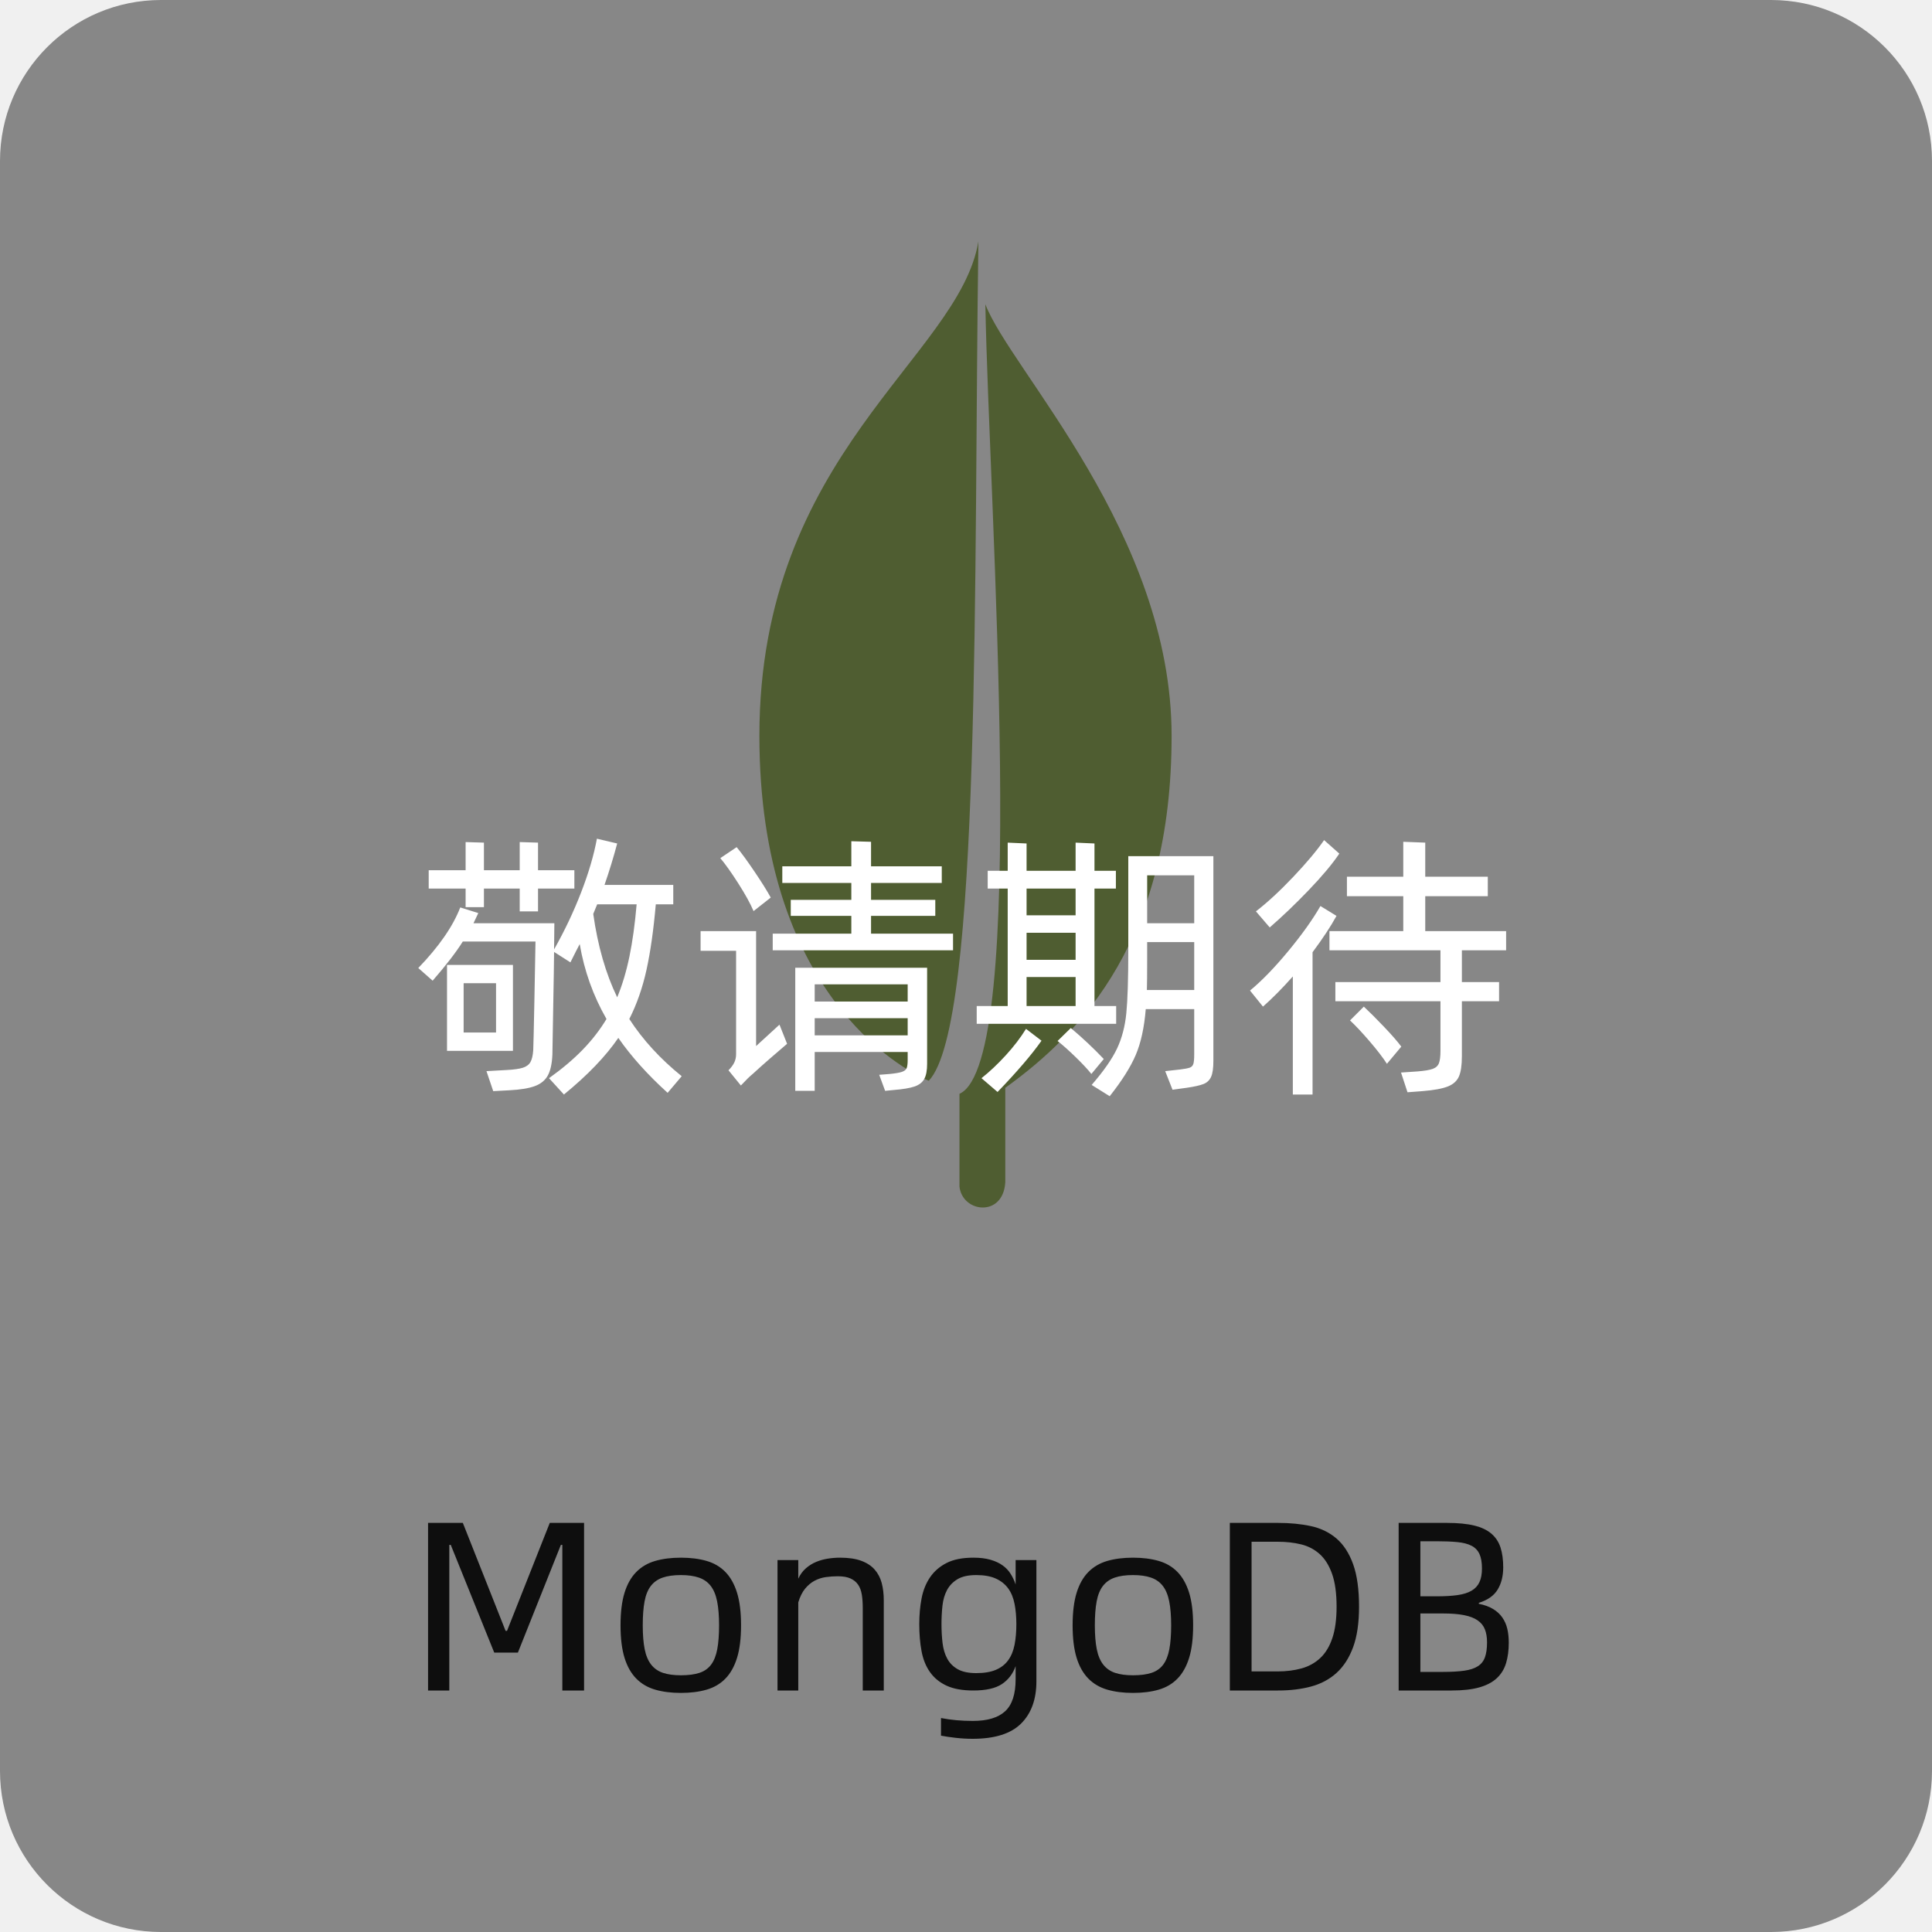
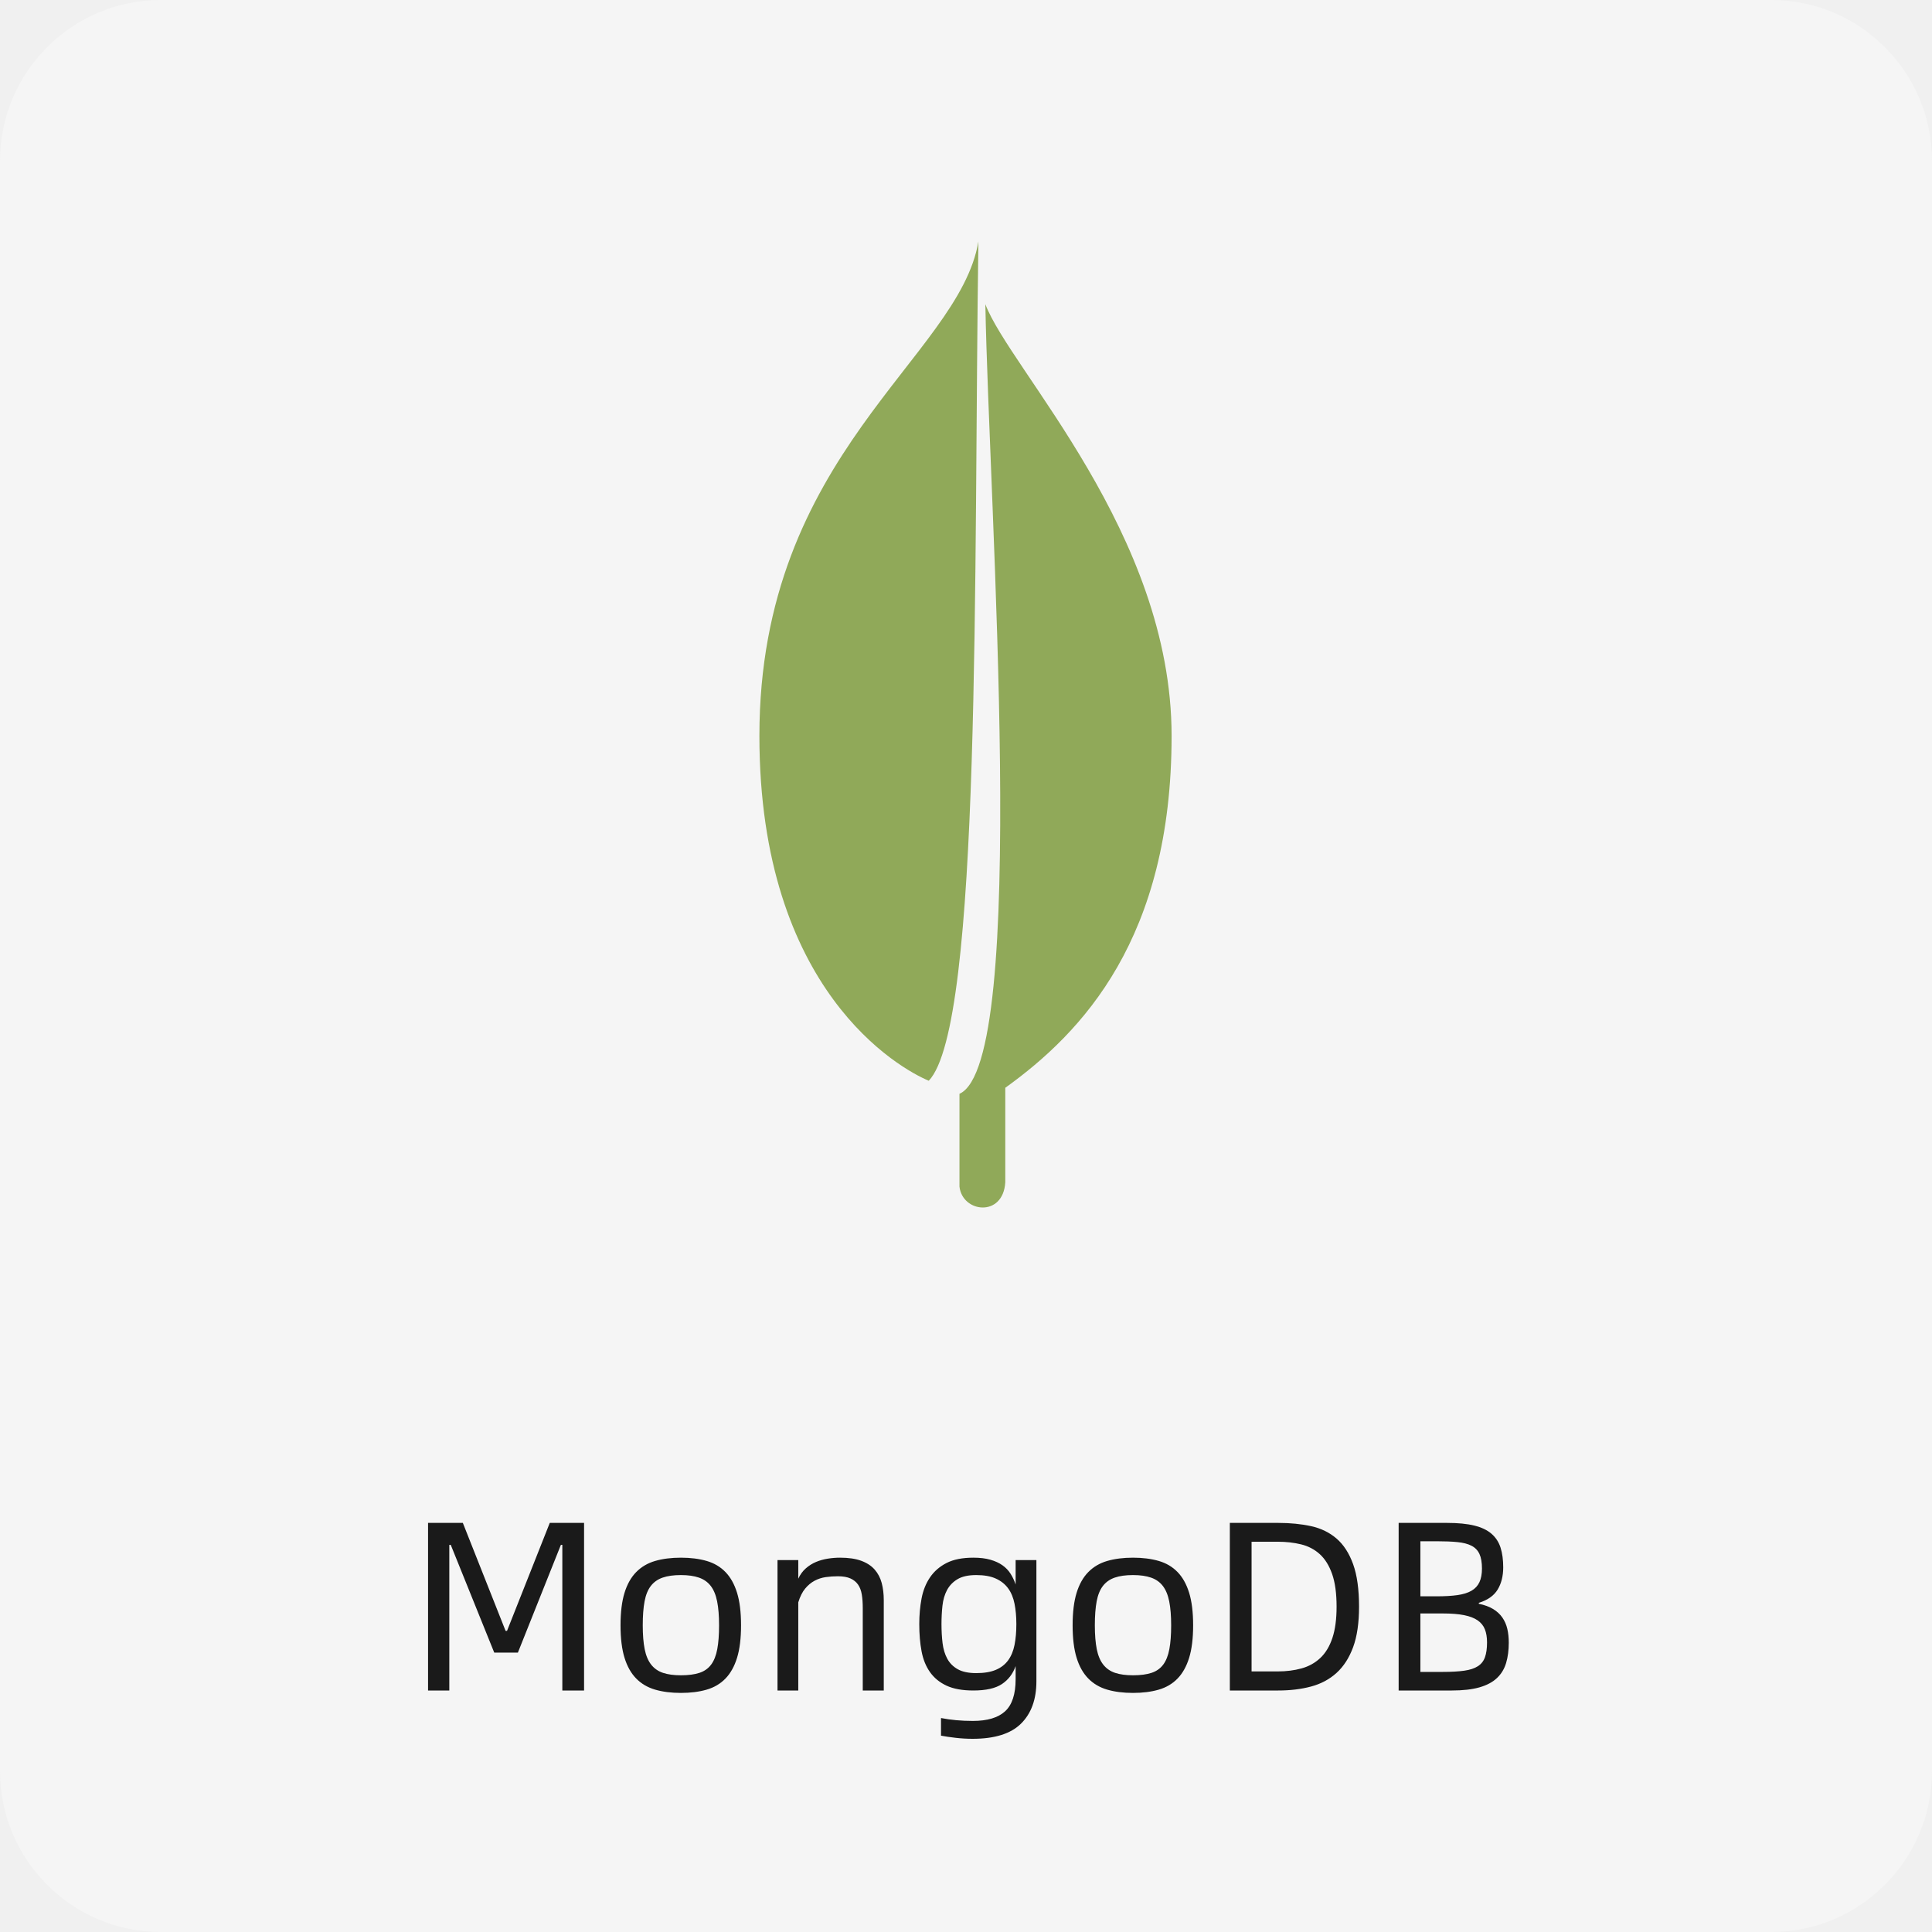
<svg xmlns="http://www.w3.org/2000/svg" fill="none" version="1.1" width="96" height="96" viewBox="0 0 96 96">
  <defs>
-     <clipPath id="master_svg0_29_96027">
+     <clipPath id="master_svg0_480_84438">
      <rect x="24" y="12" width="48" height="48" rx="0" />
    </clipPath>
  </defs>
  <g>
    <rect x="0" y="0" width="96" height="96" rx="8" fill="#F5F5F5" fill-opacity="1" />
    <g>
      <path d="M21.27,75.672L22.998,75.672L25.122,81.036L25.194,81.036L27.318,75.672L29.022,75.672L29.022,84L27.942,84L27.942,76.764L27.87,76.764L25.734,82.116L24.558,82.116L22.398,76.764L22.326,76.764L22.326,84L21.27,84L21.27,75.672ZM33.834,84.12Q33.114,84.12,32.556,83.958Q31.998,83.796,31.614,83.406Q31.23,83.016,31.032,82.374Q30.834,81.732,30.834,80.76Q30.834,79.788,31.032,79.146Q31.23,78.504,31.614,78.114Q31.998,77.724,32.556,77.562Q33.114,77.4,33.834,77.4Q34.554,77.4,35.112,77.562Q35.67,77.724,36.048,78.114Q36.426,78.504,36.624,79.146Q36.822,79.788,36.822,80.76Q36.822,81.732,36.624,82.374Q36.426,83.016,36.048,83.406Q35.67,83.796,35.112,83.958Q34.554,84.12,33.834,84.12ZM33.834,83.244Q34.386,83.244,34.752,83.124Q35.118,83.004,35.334,82.716Q35.55,82.428,35.64,81.948Q35.73,81.468,35.73,80.76Q35.73,80.052,35.634,79.572Q35.538,79.092,35.316,78.804Q35.094,78.516,34.728,78.39Q34.362,78.264,33.834,78.264Q33.294,78.264,32.928,78.39Q32.562,78.516,32.34,78.804Q32.118,79.092,32.028,79.572Q31.938,80.052,31.938,80.76Q31.938,81.468,32.034,81.948Q32.13,82.428,32.358,82.716Q32.586,83.004,32.946,83.124Q33.306,83.244,33.834,83.244ZM41.742,77.4Q42.378,77.4,42.798,77.556Q43.218,77.712,43.464,77.994Q43.71,78.276,43.812,78.66Q43.914,79.044,43.914,79.512L43.914,84L42.87,84L42.87,79.896Q42.87,79.524,42.822,79.23Q42.774,78.936,42.636,78.738Q42.498,78.54,42.258,78.432Q42.018,78.324,41.634,78.324Q41.322,78.324,41.028,78.366Q40.734,78.408,40.476,78.546Q40.218,78.684,40.008,78.936Q39.798,79.188,39.666,79.62L39.666,84L38.634,84L38.634,77.52L39.666,77.52L39.666,78.444Q39.81,78.132,40.044,77.928Q40.278,77.724,40.554,77.61Q40.83,77.496,41.136,77.448Q41.442,77.4,41.742,77.4ZM51.498,77.52L51.498,83.544Q51.498,84.888,50.736,85.644Q49.974,86.4,48.33,86.4Q47.91,86.4,47.49,86.352Q47.07,86.304,46.758,86.244L46.758,85.368Q47.49,85.512,48.342,85.512Q49.422,85.512,49.944,85.032Q50.466,84.552,50.466,83.436L50.466,82.788Q50.262,83.364,49.782,83.682Q49.302,84,48.366,84Q47.55,84,47.034,83.76Q46.518,83.52,46.212,83.088Q45.906,82.656,45.792,82.05Q45.678,81.444,45.678,80.7Q45.678,80.028,45.792,79.428Q45.906,78.828,46.212,78.378Q46.518,77.928,47.034,77.664Q47.55,77.4,48.366,77.4Q48.858,77.4,49.212,77.502Q49.566,77.604,49.812,77.778Q50.058,77.952,50.214,78.198Q50.37,78.444,50.466,78.732L50.466,77.52L51.498,77.52ZM48.51,83.136Q49.098,83.136,49.482,82.974Q49.866,82.812,50.094,82.5Q50.322,82.188,50.412,81.732Q50.502,81.276,50.502,80.7Q50.502,80.148,50.412,79.692Q50.322,79.236,50.094,78.924Q49.866,78.612,49.482,78.438Q49.098,78.264,48.51,78.264Q47.922,78.264,47.58,78.468Q47.238,78.672,47.058,79.008Q46.878,79.344,46.83,79.788Q46.782,80.232,46.782,80.7Q46.782,81.204,46.836,81.648Q46.89,82.092,47.07,82.422Q47.25,82.752,47.592,82.944Q47.934,83.136,48.51,83.136ZM56.298,84.12Q55.578,84.12,55.02,83.958Q54.462,83.796,54.078,83.406Q53.694,83.016,53.496,82.374Q53.298,81.732,53.298,80.76Q53.298,79.788,53.496,79.146Q53.694,78.504,54.078,78.114Q54.462,77.724,55.02,77.562Q55.578,77.4,56.298,77.4Q57.018,77.4,57.576,77.562Q58.134,77.724,58.512,78.114Q58.89,78.504,59.088,79.146Q59.286,79.788,59.286,80.76Q59.286,81.732,59.088,82.374Q58.89,83.016,58.512,83.406Q58.134,83.796,57.576,83.958Q57.018,84.12,56.298,84.12ZM56.298,83.244Q56.85,83.244,57.216,83.124Q57.582,83.004,57.798,82.716Q58.014,82.428,58.104,81.948Q58.194,81.468,58.194,80.76Q58.194,80.052,58.098,79.572Q58.002,79.092,57.78,78.804Q57.558,78.516,57.192,78.39Q56.826,78.264,56.298,78.264Q55.758,78.264,55.392,78.39Q55.026,78.516,54.804,78.804Q54.582,79.092,54.492,79.572Q54.402,80.052,54.402,80.76Q54.402,81.468,54.498,81.948Q54.594,82.428,54.822,82.716Q55.05,83.004,55.41,83.124Q55.77,83.244,56.298,83.244ZM63.51,75.672Q64.41,75.672,65.148,75.834Q65.886,75.996,66.414,76.452Q66.942,76.908,67.236,77.724Q67.53,78.54,67.53,79.836Q67.53,81.048,67.236,81.846Q66.942,82.644,66.414,83.124Q65.886,83.604,65.148,83.802Q64.41,84,63.51,84L61.11,84L61.11,75.672L63.51,75.672ZM63.486,83.052Q64.134,83.052,64.674,82.902Q65.214,82.752,65.604,82.386Q65.994,82.02,66.204,81.396Q66.414,80.772,66.414,79.836Q66.414,78.84,66.192,78.21Q65.97,77.58,65.58,77.226Q65.19,76.872,64.656,76.74Q64.122,76.608,63.486,76.608L62.19,76.608L62.19,83.052L63.486,83.052ZM69.498,75.672L71.898,75.672Q72.714,75.672,73.254,75.804Q73.794,75.936,74.112,76.212Q74.43,76.488,74.562,76.902Q74.694,77.316,74.694,77.88Q74.694,78.528,74.418,78.984Q74.142,79.44,73.482,79.644L73.482,79.692Q73.902,79.776,74.19,79.95Q74.478,80.124,74.652,80.376Q74.826,80.628,74.898,80.94Q74.97,81.252,74.97,81.624Q74.97,82.188,74.838,82.632Q74.706,83.076,74.382,83.382Q74.058,83.688,73.512,83.844Q72.966,84,72.138,84L69.498,84L69.498,75.672ZM71.394,79.32Q71.994,79.32,72.42,79.26Q72.846,79.2,73.116,79.044Q73.386,78.888,73.512,78.618Q73.638,78.348,73.638,77.94Q73.638,77.484,73.512,77.214Q73.386,76.944,73.116,76.806Q72.846,76.668,72.42,76.626Q71.994,76.584,71.394,76.584L70.578,76.584L70.578,79.32L71.394,79.32ZM71.694,83.076Q72.33,83.076,72.756,83.016Q73.182,82.956,73.434,82.794Q73.686,82.632,73.788,82.344Q73.89,82.056,73.89,81.612Q73.89,81.228,73.782,80.958Q73.674,80.688,73.422,80.514Q73.17,80.34,72.75,80.256Q72.33,80.172,71.694,80.172L70.578,80.172L70.578,83.076L71.694,83.076Z" fill="#1A1A1A" fill-opacity="1" />
    </g>
-     <g clip-path="url(#master_svg0_29_96027)">
+     <g clip-path="url(#master_svg0_480_84438)">
      <g>
-         <path d="M48.616,12C47.658,17.749,37.734,22.55,37.734,36.564C37.734,49.238,44.712,53.102,46.15,53.702C48.784,50.946,48.376,28.17,48.616,12ZM47.676,58.963L47.676,54.351C51.149,52.794,49.142,25.24,48.962,15.118C50.185,18.359,58.216,26.503,58.216,36.565C58.216,46.626,53.784,51.297,49.952,54.052L49.952,58.753C49.84,60.504,47.819,60.258,47.676,58.963Z" fill="#90A959" fill-opacity="1" />
+         <path d="M48.616,12C47.658,17.749,37.734,22.55,37.734,36.565C37.734,49.238,44.712,53.102,46.15,53.702C48.784,50.946,48.376,28.17,48.616,12ZM47.676,58.963L47.676,54.351C51.149,52.794,49.142,25.24,48.962,15.118C50.185,18.359,58.216,26.503,58.216,36.565C58.216,46.626,53.784,51.297,49.952,54.052L49.952,58.753C49.84,60.504,47.819,60.258,47.676,58.963Z" fill="#90A959" fill-opacity="1" />
      </g>
-     </g>
-     <g>
-       <rect x="0" y="0" width="96" height="96" rx="8" fill="#000000" fill-opacity="0.45" />
-     </g>
-     <g>
-       <path d="M33.874,53.476L33.174,54.302Q31.676,52.944,30.724,51.572Q29.786,52.944,28.022,54.386L27.28,53.574Q28.26,52.874,28.953,52.16Q29.646,51.446,30.136,50.634Q29.142,48.898,28.806,46.91L28.61,47.288L28.344,47.82L27.532,47.302L27.518,48.366Q27.448,52.258,27.448,52.398Q27.42,53.07,27.224,53.434Q27.028,53.798,26.58,53.966Q26.132,54.134,25.292,54.176L24.508,54.218L24.172,53.224L25.18,53.168Q25.712,53.14,25.978,53.056Q26.244,52.972,26.356,52.776Q26.468,52.58,26.496,52.188Q26.51,51.88,26.552,49.815Q26.594,47.75,26.608,46.784L22.996,46.784Q22.506,47.568,21.498,48.73L20.784,48.1Q22.324,46.504,22.87,45.09L23.766,45.37L23.528,45.874L27.546,45.874L27.532,47.176Q28.316,45.79,28.876,44.341Q29.436,42.892,29.66,41.674L30.668,41.912Q30.388,42.962,30.038,43.97L33.454,43.97L33.454,44.936L32.586,44.936Q32.418,46.854,32.124,48.191Q31.83,49.528,31.27,50.634Q32.278,52.188,33.874,53.476ZM24.046,45.076L23.136,45.076L23.136,44.152L21.302,44.152L21.302,43.242L23.136,43.242L23.136,41.842L24.046,41.87L24.046,43.242L25.824,43.242L25.824,41.842L26.734,41.87L26.734,43.242L28.54,43.242L28.54,44.152L26.734,44.152L26.734,45.286L25.824,45.286L25.824,44.152L24.046,44.152L24.046,45.076ZM30.668,49.556Q31.046,48.646,31.277,47.526Q31.508,46.406,31.634,44.936L29.674,44.936L29.478,45.412Q29.814,47.792,30.668,49.556ZM22.212,47.946L25.488,47.946L25.488,52.216L22.212,52.216L22.212,47.946ZM23.038,51.306L24.648,51.306L24.648,48.856L23.038,48.856L23.038,51.306ZM43.282,45.51L43.282,46.392L47.356,46.392L47.356,47.218L38.396,47.218L38.396,46.392L42.302,46.392L42.302,45.51L39.292,45.51L39.292,44.712L42.302,44.712L42.302,43.872L38.872,43.872L38.872,43.046L42.302,43.046L42.302,41.8L43.282,41.828L43.282,43.046L46.796,43.046L46.796,43.872L43.282,43.872L43.282,44.712L46.474,44.712L46.474,45.51L43.282,45.51ZM37.444,45.272Q37.206,44.712,36.688,43.9Q36.17,43.088,35.792,42.64L36.604,42.094Q36.954,42.514,37.493,43.312Q38.032,44.11,38.298,44.6L37.444,45.272ZM37.57,51.978L38.732,50.914L39.11,51.866Q38.746,52.174,38.256,52.601Q37.766,53.028,37.402,53.364Q37.192,53.532,36.814,53.938L36.198,53.182Q36.394,52.986,36.485,52.797Q36.576,52.608,36.576,52.384L36.576,47.246L34.812,47.246L34.812,46.266L37.57,46.266L37.57,51.978ZM39.516,54.204L39.516,48.086L46.068,48.086L46.068,52.86Q46.068,53.35,45.928,53.609Q45.788,53.868,45.445,53.987Q45.102,54.106,44.402,54.162L43.982,54.204L43.688,53.406L44.22,53.364Q44.64,53.322,44.822,53.259Q45.004,53.196,45.053,53.07Q45.102,52.944,45.102,52.664L45.102,52.272L40.482,52.272L40.482,54.204L39.516,54.204ZM45.102,49.766L45.102,48.912L40.482,48.912L40.482,49.766L45.102,49.766ZM40.482,50.592L40.482,51.446L45.102,51.446L45.102,50.592L40.482,50.592ZM54.384,49.99L55.462,49.99L55.462,50.872L48.532,50.872L48.532,49.99L50.072,49.99L50.072,44.152L49.078,44.152L49.078,43.27L50.072,43.27L50.072,41.87L51.01,41.912L51.01,43.27L53.446,43.27L53.446,41.87L54.384,41.912L54.384,43.27L55.448,43.27L55.448,44.152L54.384,44.152L54.384,49.99ZM56.064,42.542L60.292,42.542L60.292,52.72Q60.292,53.252,60.18,53.504Q60.068,53.756,59.809,53.861Q59.55,53.966,58.976,54.05L58.262,54.148L57.898,53.224L58.654,53.14Q58.99,53.098,59.123,53.049Q59.256,53,59.298,52.86Q59.34,52.72,59.34,52.398L59.34,50.144L56.932,50.144Q56.82,51.516,56.435,52.419Q56.05,53.322,55.14,54.47L54.244,53.91Q55.14,52.874,55.504,52.104Q55.868,51.334,55.966,50.347Q56.064,49.36,56.064,47.232L56.064,42.542ZM59.34,45.874L59.34,43.494L57.002,43.494L57.002,45.874L59.34,45.874ZM53.446,45.482L53.446,44.152L51.01,44.152L51.01,45.482L53.446,45.482ZM53.446,46.35L51.01,46.35L51.01,47.694L53.446,47.694L53.446,46.35ZM59.34,49.192L59.34,46.812L57.002,46.812L57.002,47.722Q57.002,48.758,56.988,49.192L59.34,49.192ZM53.446,48.548L51.01,48.548L51.01,49.99L53.446,49.99L53.446,48.548ZM53.208,51.082Q54.09,51.824,54.846,52.622L54.23,53.364Q53.964,53.028,53.453,52.531Q52.942,52.034,52.55,51.726L53.208,51.082ZM48.77,53.574Q49.372,53.098,49.974,52.44Q50.576,51.782,50.982,51.124L51.752,51.712Q51.024,52.748,49.568,54.26L48.77,53.574ZM66.55,42.416Q66.032,43.186,65.031,44.229Q64.03,45.272,63.092,46.084L62.406,45.286Q63.274,44.614,64.268,43.564Q65.262,42.514,65.794,41.744L66.55,42.416ZM74.838,47.218L72.64,47.218L72.64,48.8L74.488,48.8L74.488,49.752L72.64,49.752L72.64,52.482Q72.64,53.154,72.493,53.49Q72.346,53.826,71.94,53.987Q71.534,54.148,70.68,54.218L69.938,54.274L69.616,53.294L70.442,53.238Q70.96,53.196,71.191,53.112Q71.422,53.028,71.499,52.832Q71.576,52.636,71.576,52.216L71.576,49.752L66.354,49.752L66.354,48.8L71.576,48.8L71.576,47.218L66.06,47.218L66.06,46.266L69.728,46.266L69.728,44.53L66.928,44.53L66.928,43.564L69.728,43.564L69.728,41.828L70.82,41.87L70.82,43.564L73.928,43.564L73.928,44.53L70.82,44.53L70.82,46.266L74.838,46.266L74.838,47.218ZM66.41,45.51Q65.99,46.28,65.22,47.316L65.22,54.386L64.24,54.386L64.24,48.52Q63.442,49.416,62.756,50.018L62.112,49.22Q62.98,48.506,64.002,47.274Q65.024,46.042,65.612,45.02L66.41,45.51ZM67.768,50.018Q68.188,50.41,68.769,51.019Q69.35,51.628,69.63,52.006L68.916,52.86Q68.608,52.384,68.048,51.733Q67.488,51.082,67.082,50.704L67.768,50.018Z" fill="#FFFFFF" fill-opacity="1" />
    </g>
  </g>
</svg>
